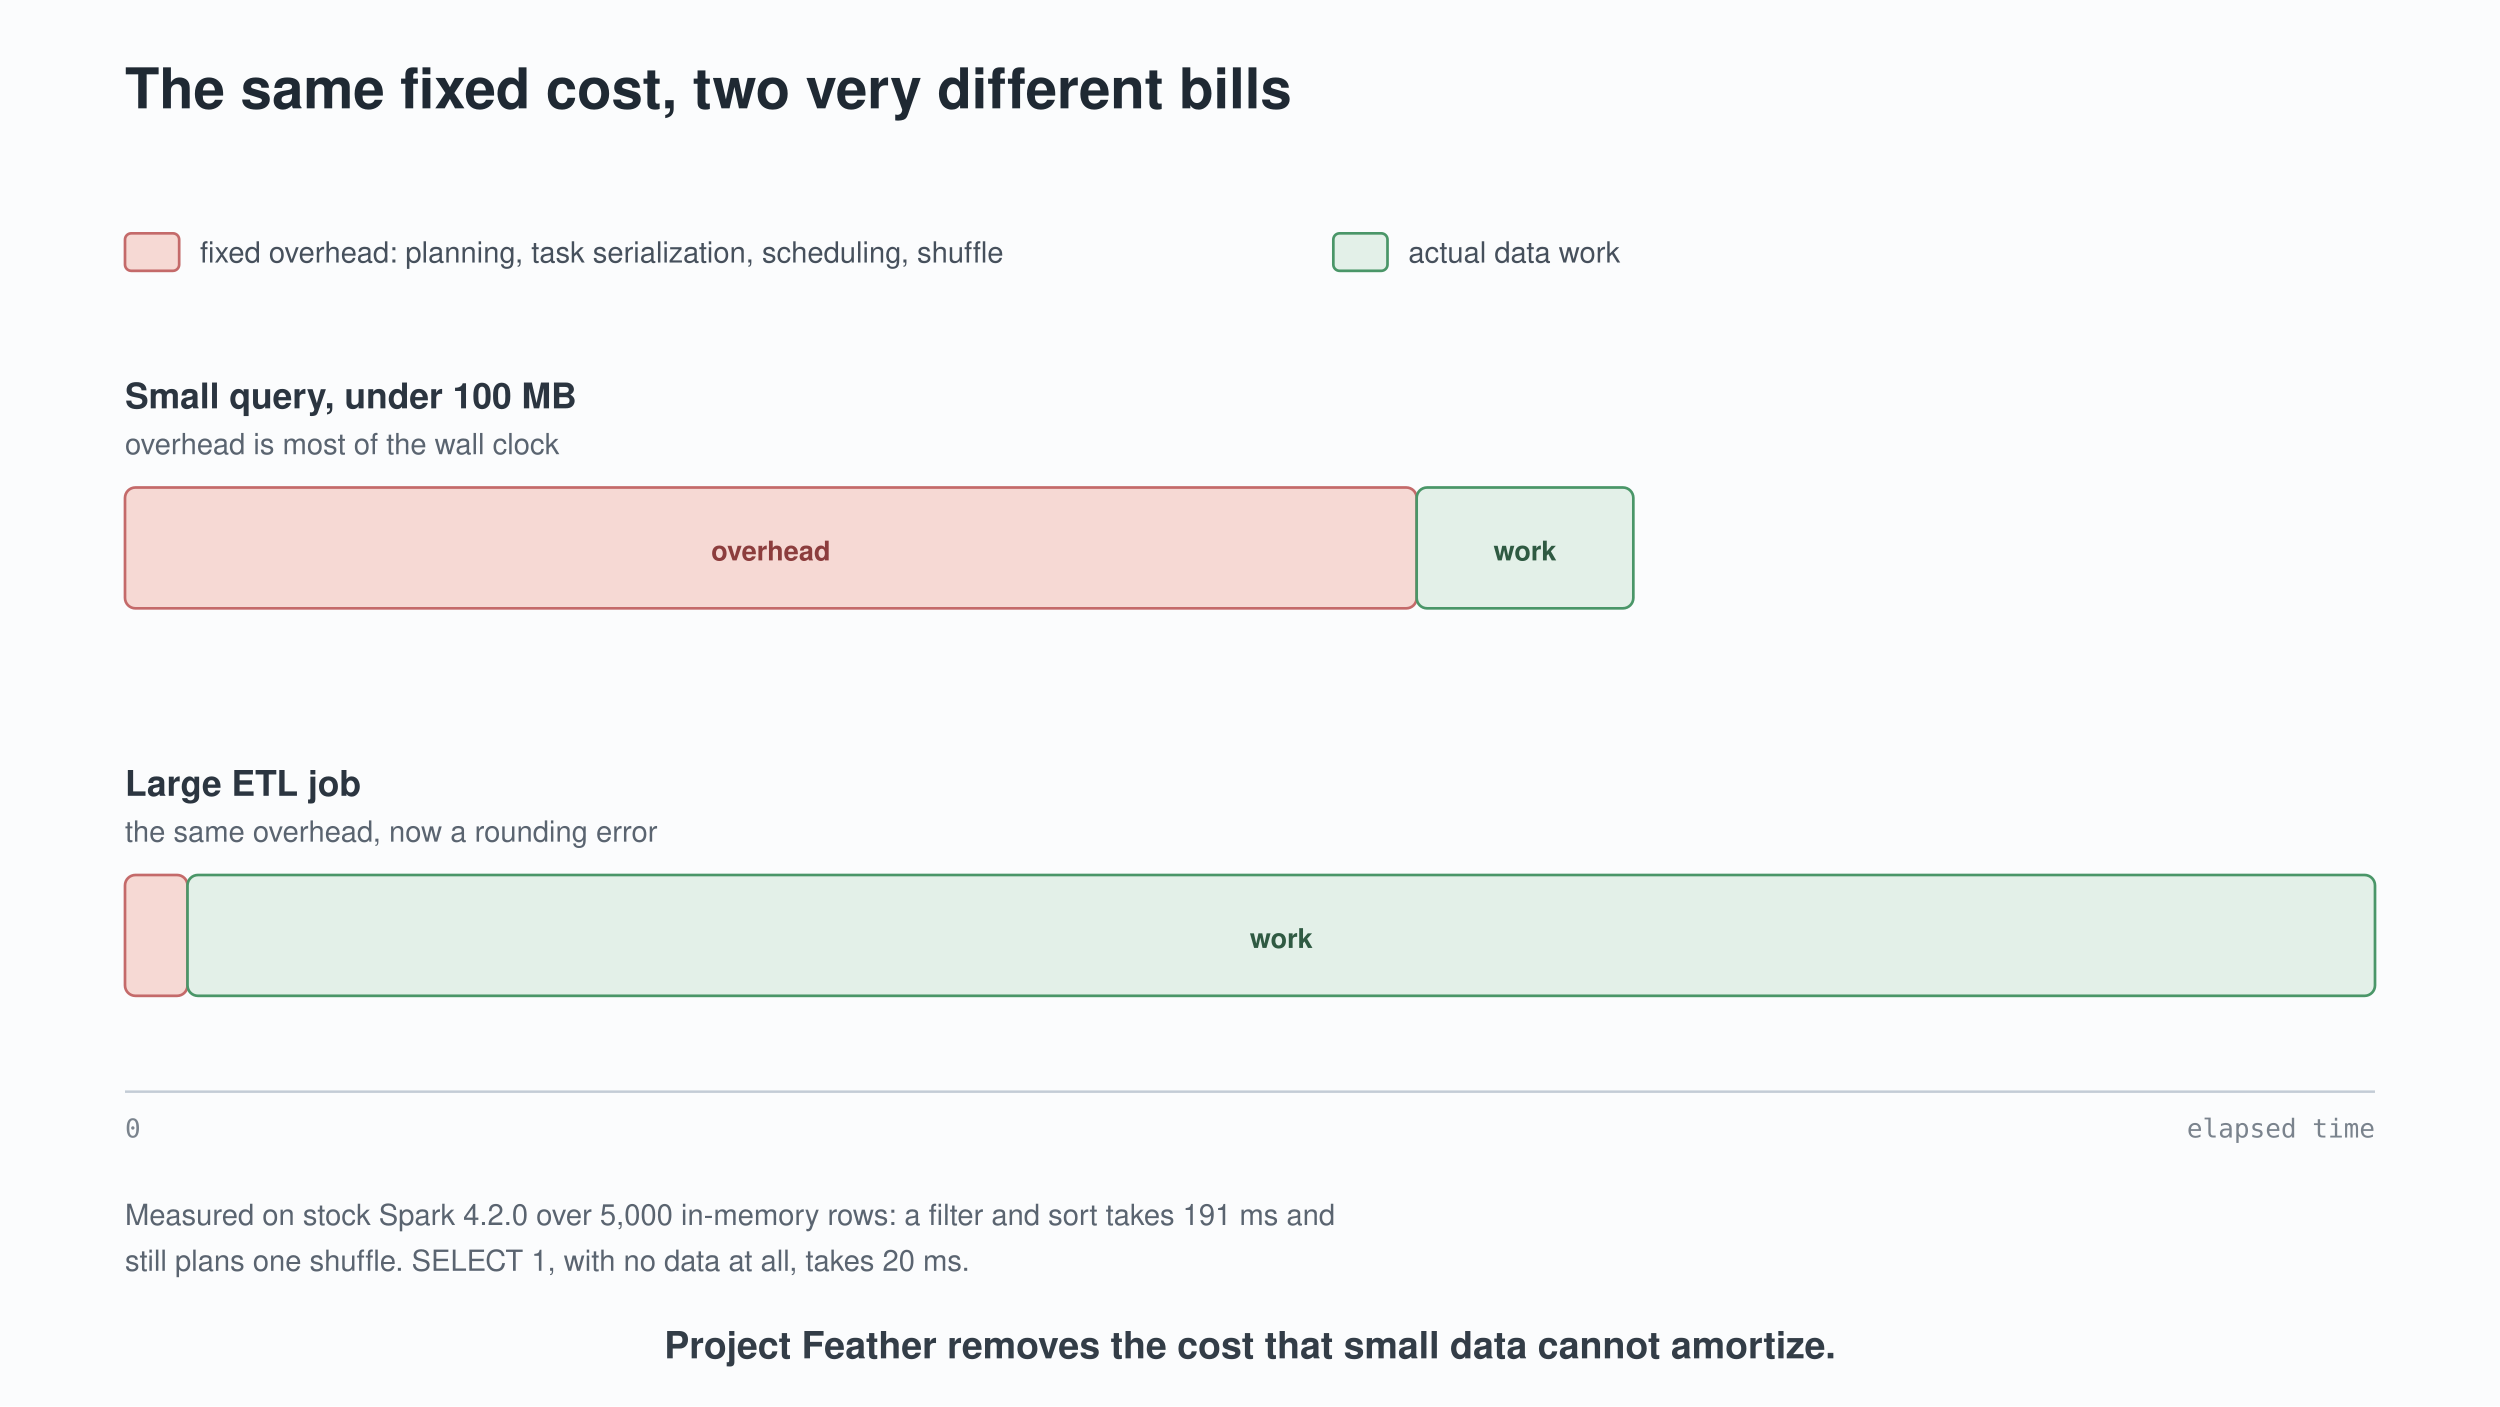
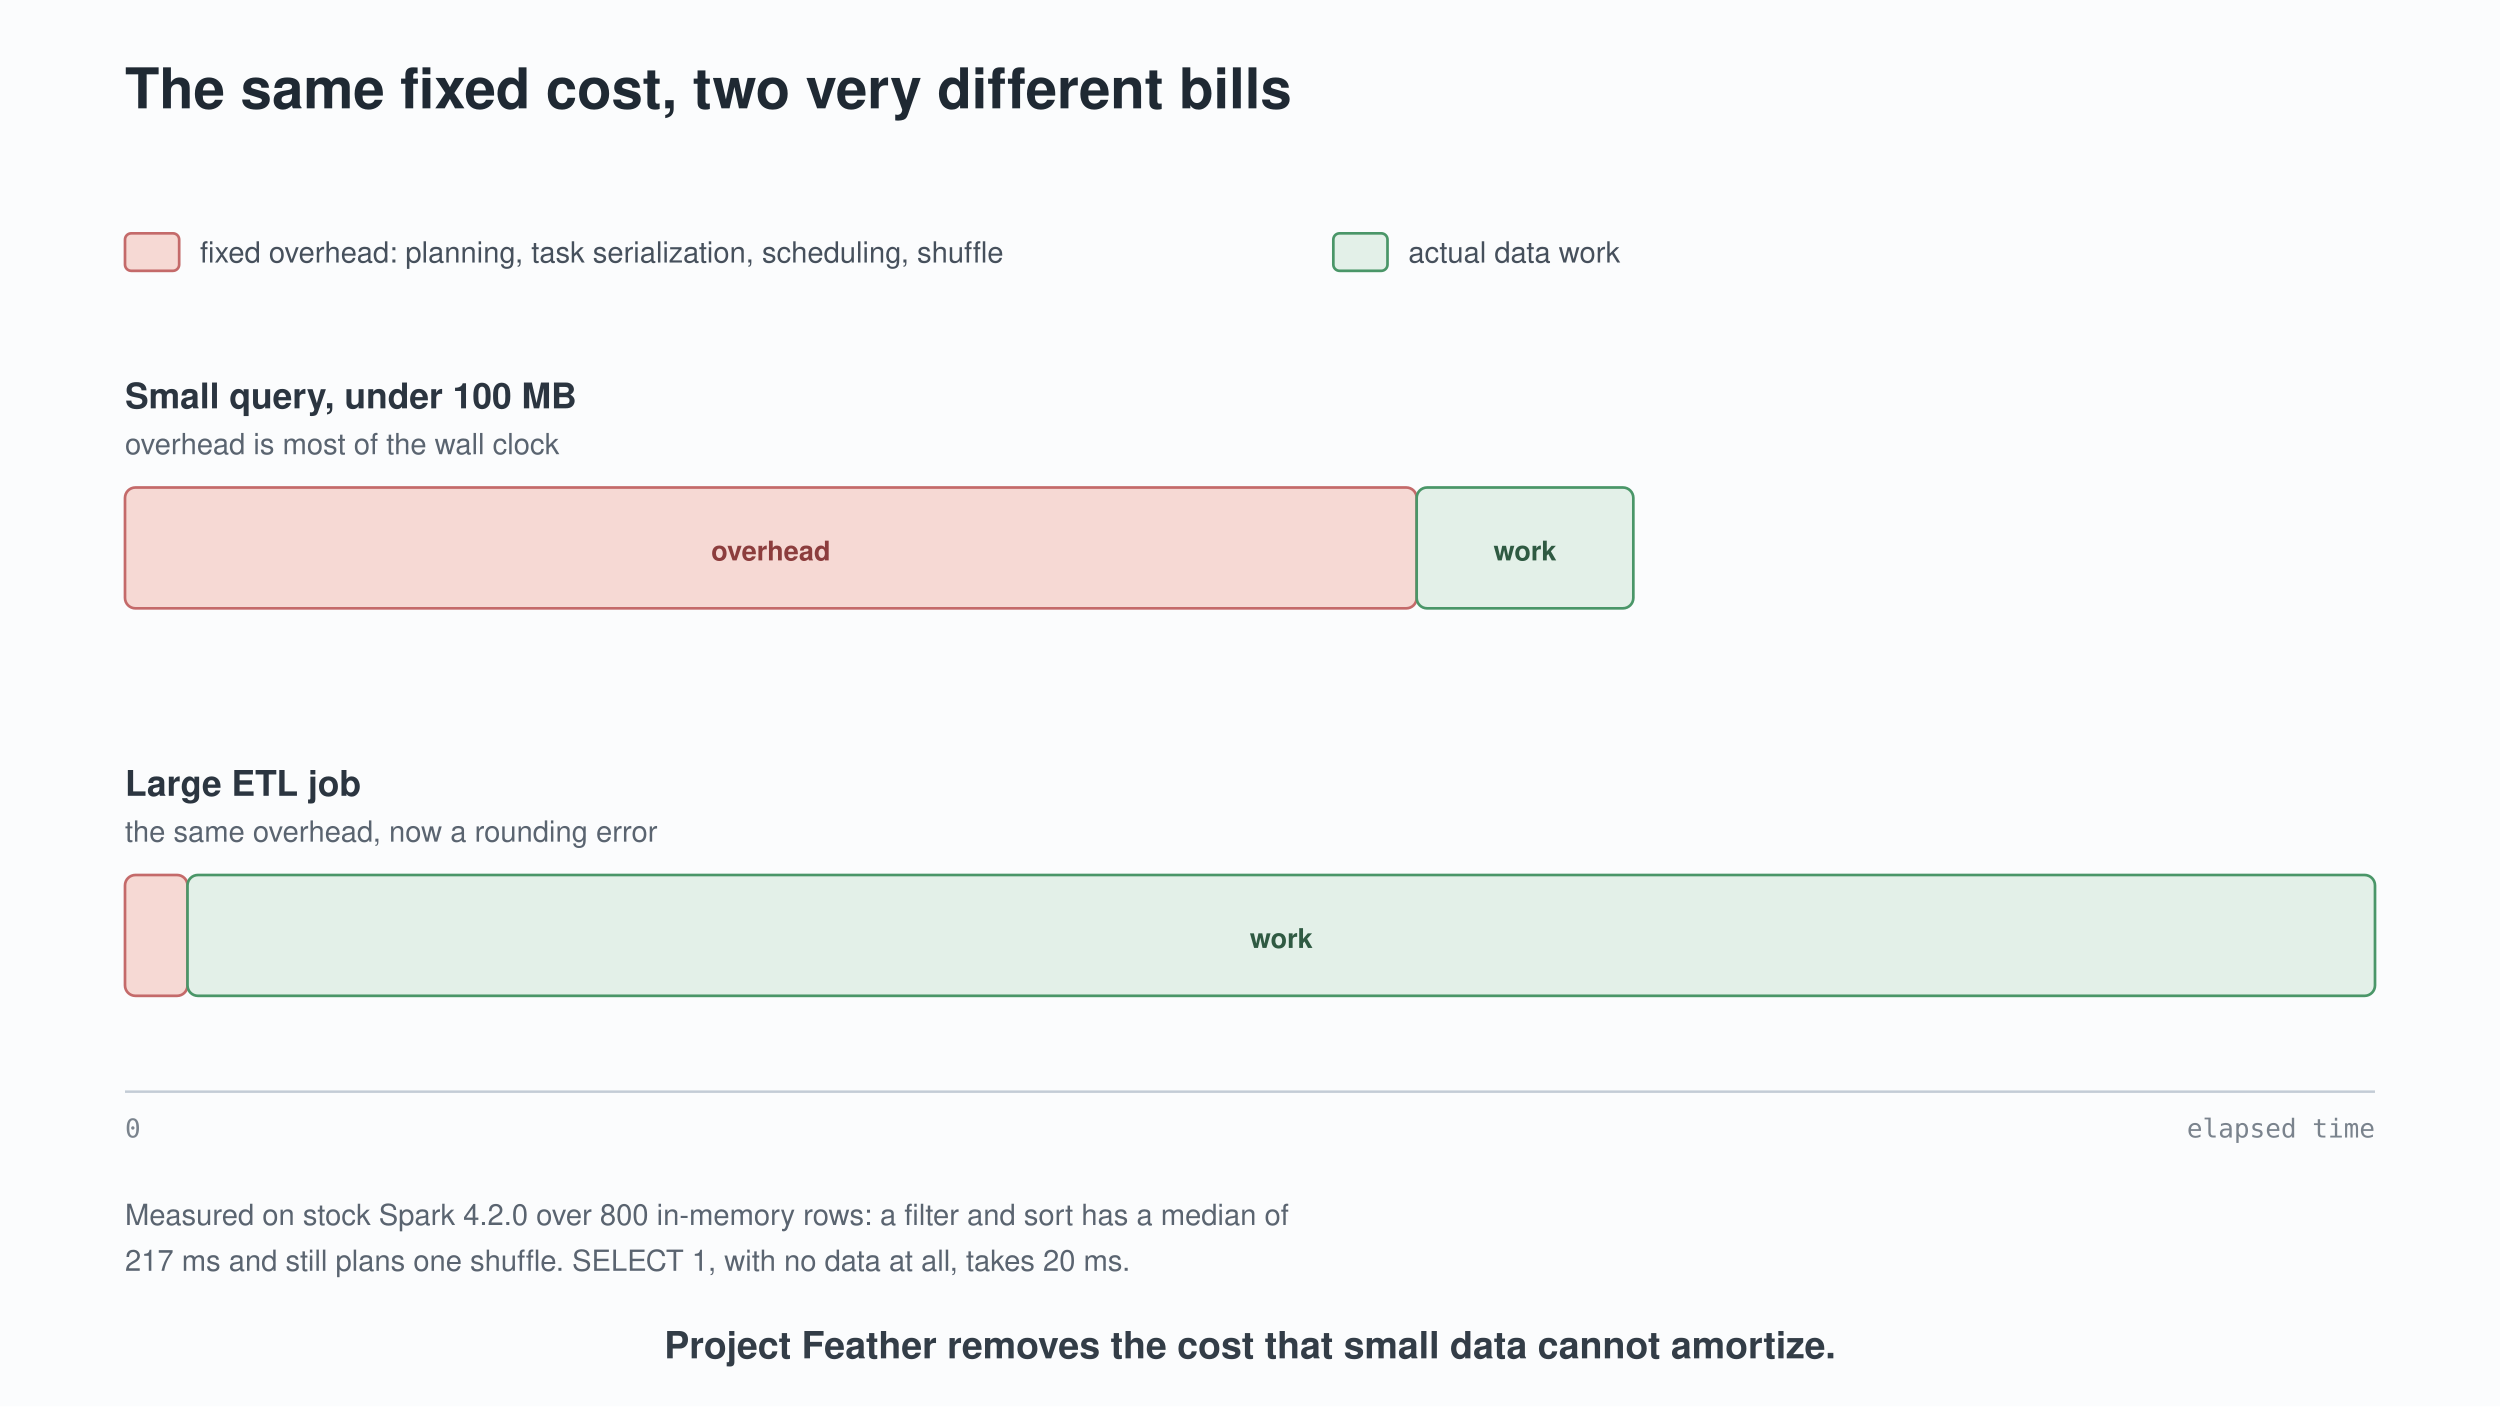
<svg xmlns="http://www.w3.org/2000/svg" viewBox="0 0 1200 675" width="1200" height="675" role="img" aria-labelledby="tf1 df1">
  <style>
    .bg { fill: #fbfcfd; }
    .title { font: 700 27px 'Helvetica Neue', Helvetica, Arial, sans-serif; fill: #1f2933; }
    .lbl { font: 700 17px 'Helvetica Neue', Helvetica, Arial, sans-serif; fill: #2b3540; }
    .sub { font: 400 14px 'Helvetica Neue', Helvetica, Arial, sans-serif; fill: #5a6470; }
    .ovh { fill: #f6d9d4; stroke: #c46a6a; stroke-width: 1.3; }
    .work { fill: #e3f0e8; stroke: #4a9668; stroke-width: 1.3; }
    .seg { font: 600 13px 'Helvetica Neue', Helvetica, Arial, sans-serif; }
    .osegt { fill: #8c3d3d; } .wsegt { fill: #2f5a42; }
    .axis { stroke: #c3ccd6; stroke-width: 1.2; }
    .tick { font: 400 12.5px 'SF Mono', Menlo, Consolas, monospace; fill: #7a838d; }
    .cap { font: 600 18px 'Helvetica Neue', Helvetica, Arial, sans-serif; fill: #333d47; }
    .keyt { font: 500 14px 'Helvetica Neue', Helvetica, Arial, sans-serif; fill: #46505c; }
  </style>
  <rect class="bg" width="1200" height="675" />
  <text class="title" x="60" y="52">The same fixed cost, two very different bills</text>
  <rect class="ovh" x="60" y="112" width="26" height="18" rx="3" />
  <text class="keyt" x="96" y="126">fixed overhead: planning, task serialization, scheduling, shuffle</text>
  <rect class="work" x="640" y="112" width="26" height="18" rx="3" />
  <text class="keyt" x="676" y="126">actual data work</text>
  <text class="lbl" x="60" y="196">Small query, under 100 MB</text>
  <text class="sub" x="60" y="218">overhead is most of the wall clock</text>
  <rect class="ovh" x="60" y="234" width="620" height="58" rx="5" />
  <text class="seg osegt" x="370" y="269" text-anchor="middle">overhead</text>
  <rect class="work" x="680" y="234" width="104" height="58" rx="5" />
  <text class="seg wsegt" x="732" y="269" text-anchor="middle">work</text>
  <text class="lbl" x="60" y="382">Large ETL job</text>
  <text class="sub" x="60" y="404">the same overhead, now a rounding error</text>
  <rect class="ovh" x="60" y="420" width="30" height="58" rx="5" />
  <rect class="work" x="90" y="420" width="1050" height="58" rx="5" />
  <text class="seg wsegt" x="615" y="455" text-anchor="middle">work</text>
  <line class="axis" x1="60" y1="524" x2="1140" y2="524" />
  <text class="tick" x="60" y="546">0</text>
  <text class="tick" x="1140" y="546" text-anchor="end">elapsed time</text>
-   <text class="sub" x="60" y="588">Measured on stock Spark 4.2.0 over 5,000 in-memory rows: a filter and sort takes 191 ms and</text>
-   <text class="sub" x="60" y="610">still plans one shuffle. SELECT 1, with no data at all, takes 20 ms.</text>
+   <text class="sub" x="60" y="588">Measured on stock Spark 4.2.0 over 800 in-memory rows: a filter and sort has a median of</text>
+   <text class="sub" x="60" y="610">217 ms and still plans one shuffle. SELECT 1, with no data at all, takes 20 ms.</text>
  <text class="cap" x="600" y="652" text-anchor="middle">Project Feather removes the cost that small data cannot amortize.</text>
</svg>
